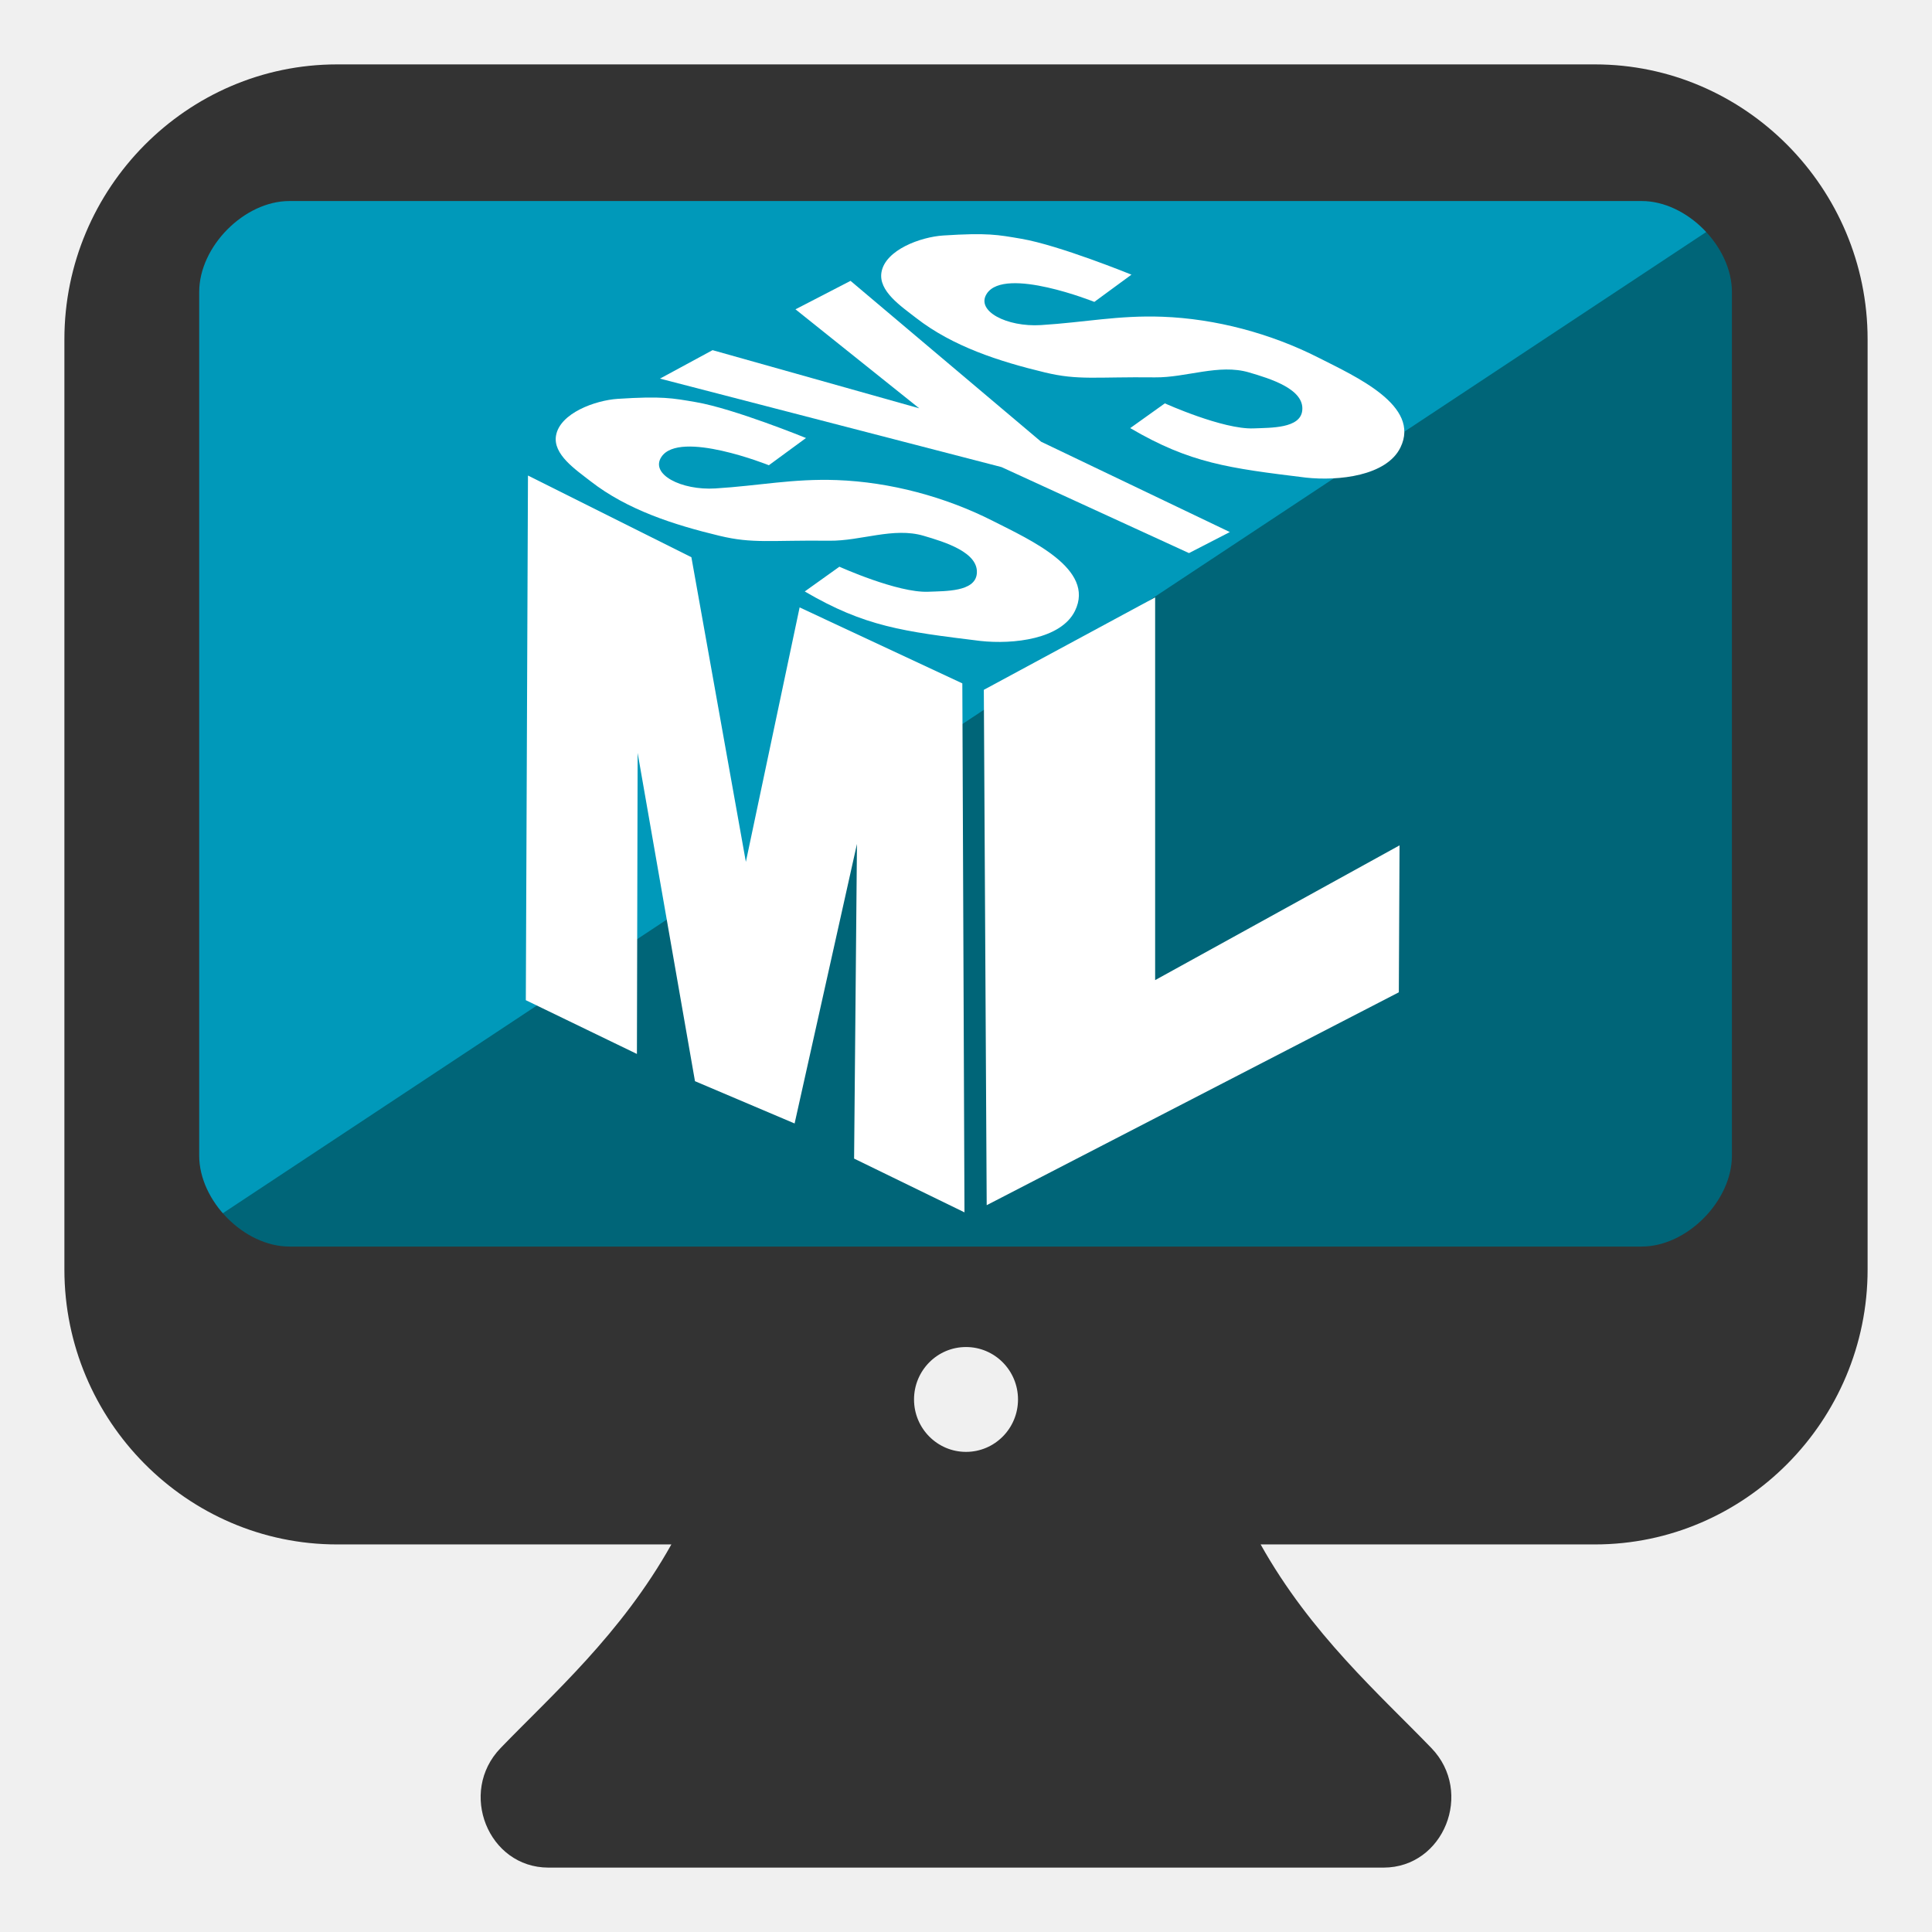
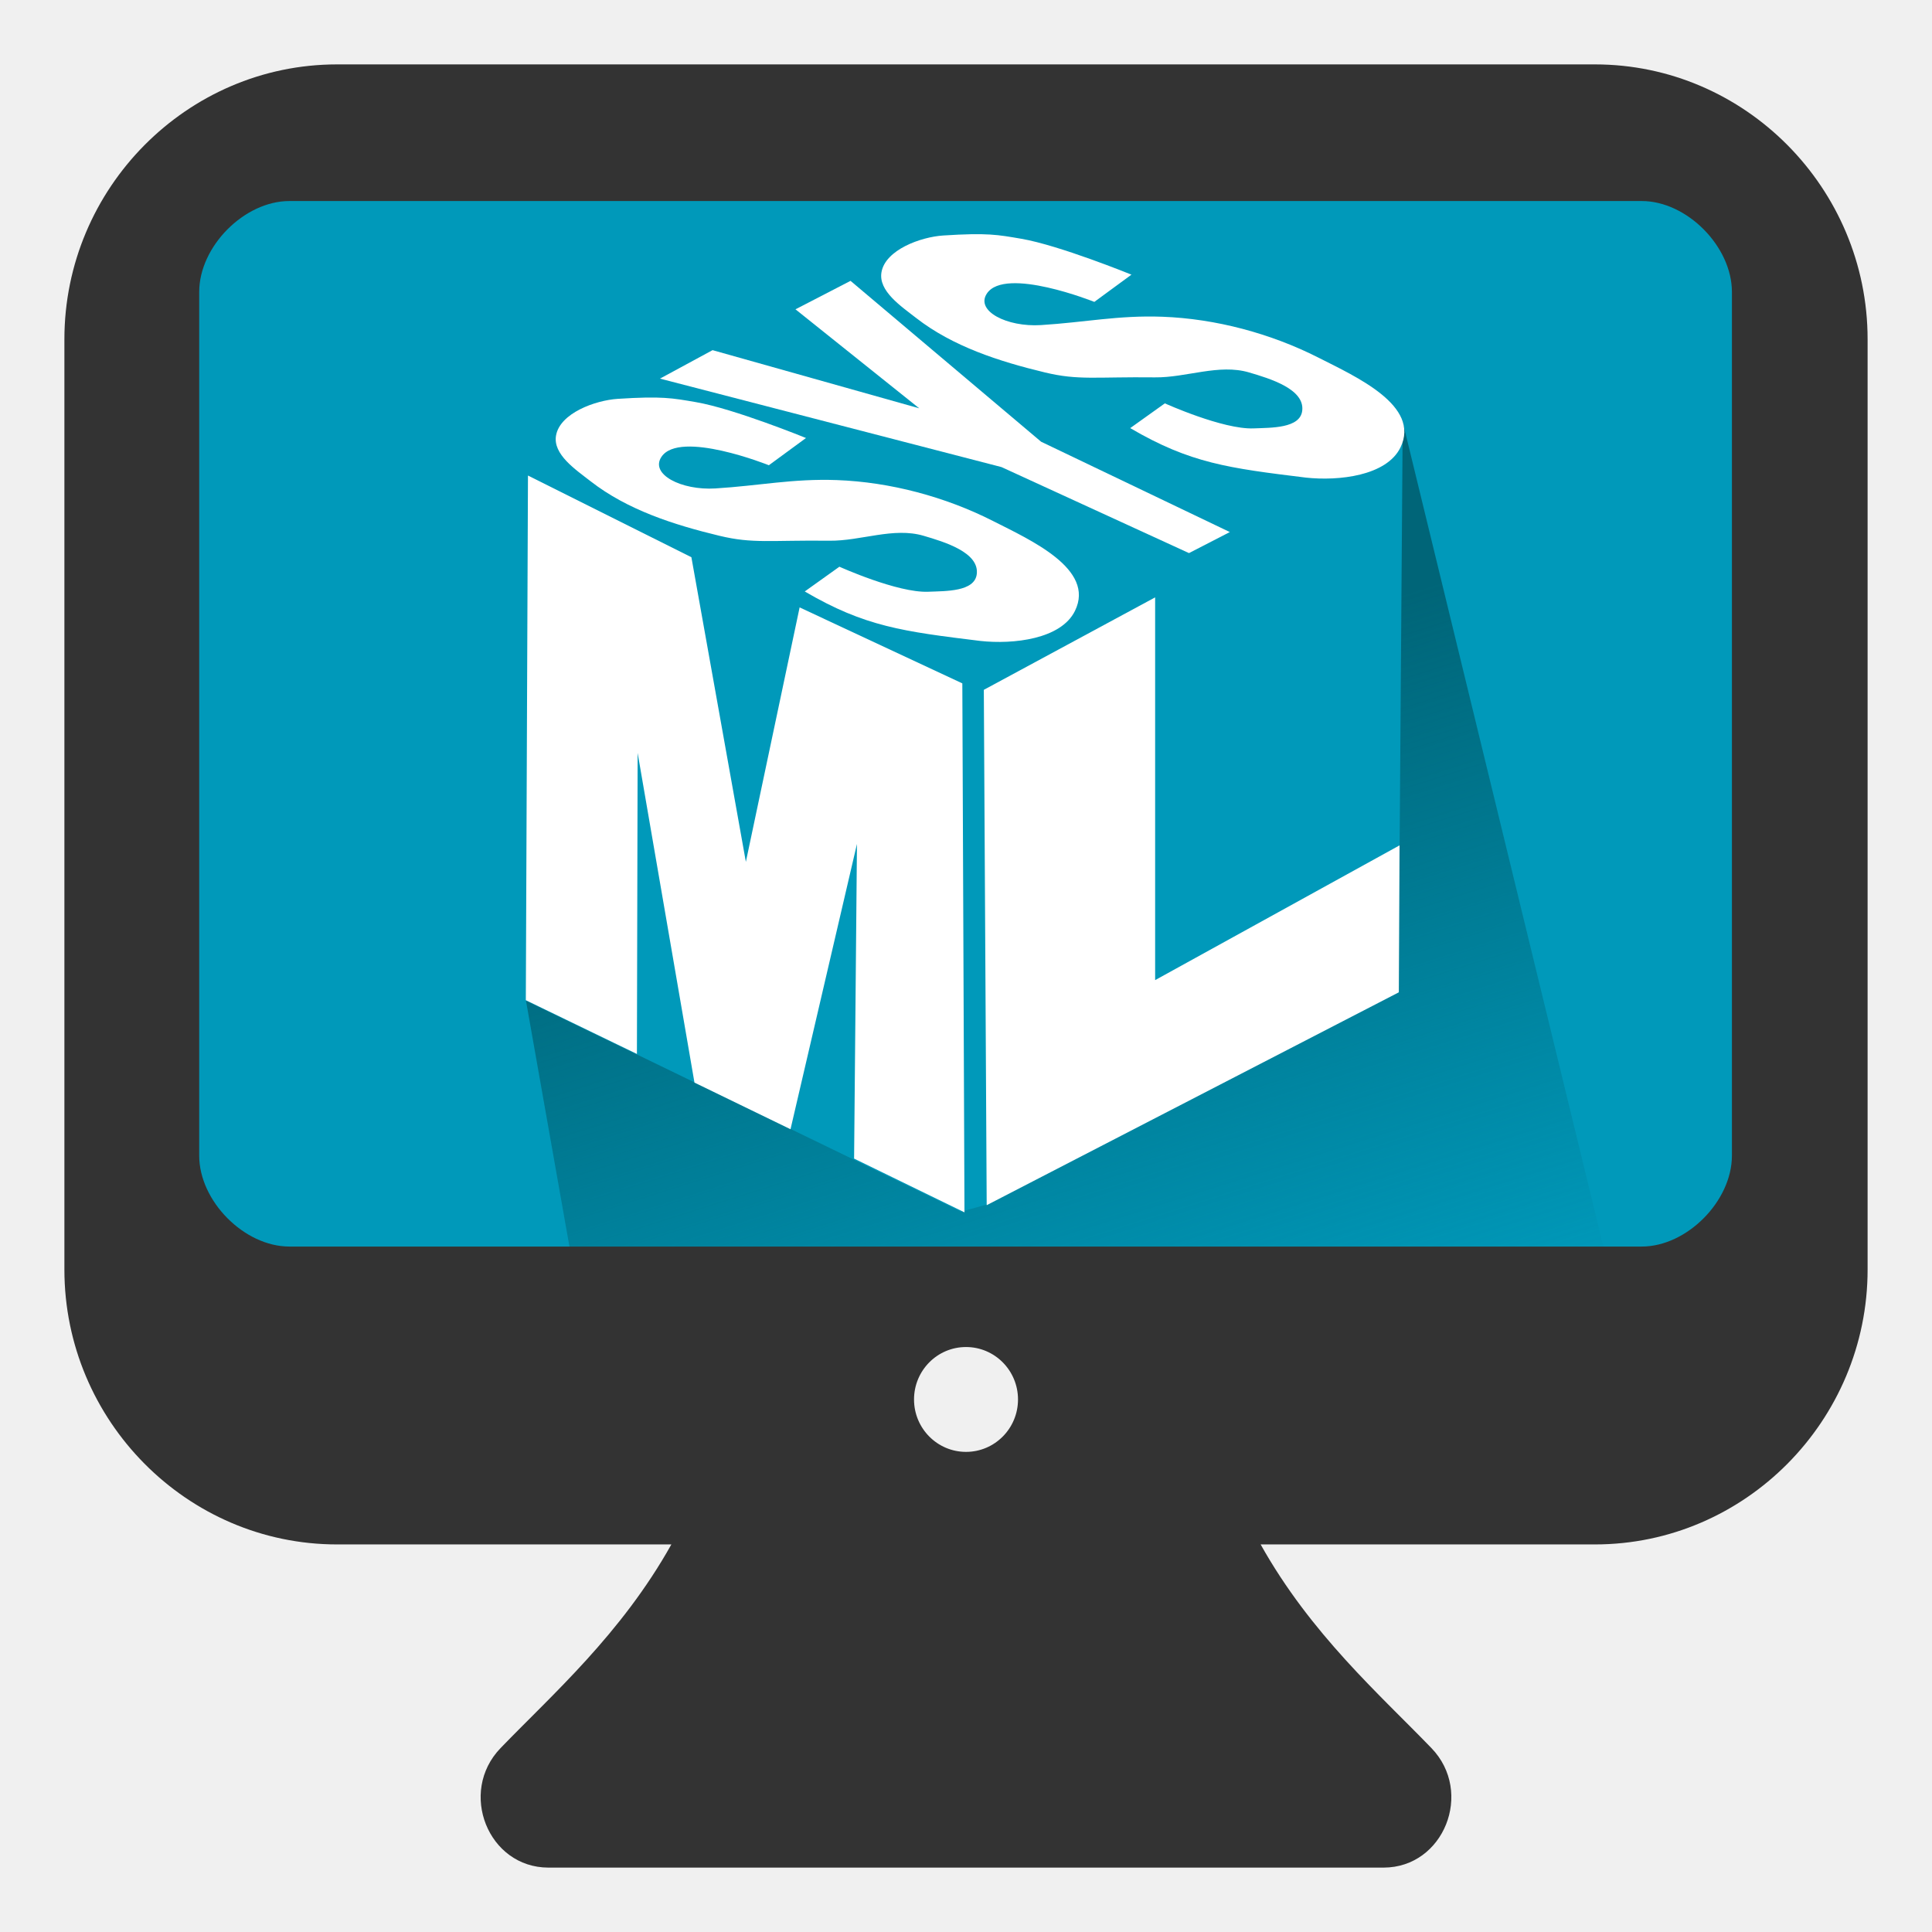
- <svg xmlns="http://www.w3.org/2000/svg" version="1.1" id="svg2" height="300" width="300">
-   <defs id="defs4" />
+ <svg xmlns="http://www.w3.org/2000/svg" xmlns:xlink="http://www.w3.org/1999/xlink" version="1.1" id="svg2" height="300" width="300">
+   <defs id="defs4">
+     <linearGradient gradientTransform="translate(-6.345748,-6.073911)" xlink:href="#linearGradient4151" id="linearGradient4157" x1="166.7" y1="116.598" x2="199.732" y2="220.688" gradientUnits="userSpaceOnUse" />
+     <linearGradient id="linearGradient4151">
+       <stop style="stop-color:#006578;stop-opacity:1;" offset="0" id="stop4153" />
+       <stop style="stop-color:#006578;stop-opacity:0;" offset="1" id="stop4155" />
+     </linearGradient>
+   </defs>
  <path style="opacity:1;fill:#0099ba;fill-opacity:1;stroke:none;stroke-width:5;stroke-linecap:round;stroke-linejoin:round;stroke-miterlimit:4;stroke-dasharray:none;stroke-dashoffset:0;stroke-opacity:1" d="m 37.526,195.568 c -4.94,-1.711 -9.254,-6.531 -10.294,-11.502 -0.26,-1.244 -0.365,-21.8 -0.365,-71.865 0,-62.04 0.058,-70.346 0.506,-72.064 1.409,-5.41 6.407,-10.229 11.754,-11.333 1.212,-0.25 34.065,-0.329 111.879,-0.268 l 110.162,0.087 2.283,1.081 c 4.217,1.997 7.392,5.413 8.709,9.37 l 0.688,2.066 -0.085,71.859 -0.085,71.859 -1.212,2.449 c -1.602,3.236 -4.249,5.883 -7.485,7.485 l -2.449,1.212 -111.166,0.072 c -105.406,0.069 -111.253,0.042 -112.839,-0.507 z" id="path4143" />
-   <path style="opacity:1;fill:#006578;fill-opacity:1;stroke:none;stroke-width:5;stroke-linecap:round;stroke-linejoin:round;stroke-miterlimit:4;stroke-dasharray:none;stroke-dashoffset:0;stroke-opacity:1" d="M 269.523,32.996 30.803,190.904 c 1.844,2.102 4.199,3.79 6.723,4.664 1.586,0.549 7.434,0.575 112.84,0.506 l 111.166,-0.072 2.449,-1.211 c 3.236,-1.602 5.883,-4.25 7.484,-7.486 l 1.213,-2.449 0.084,-71.857 2.946,-70.906 z" id="path4150" />
+   <path style="fill:url(#linearGradient4157);fill-opacity:1;fill-rule:evenodd;stroke:none;stroke-width:1px;stroke-linecap:butt;stroke-linejoin:miter;stroke-opacity:1" d="m 149.233,188.142 4.043,-1.114 63.89,-32.949 0.647,-88.574 32.486,133.519 -159.183,9.768 -9.444,-53.41 z" id="path4141" />
  <path style="color:#000000;font-style:normal;font-variant:normal;font-weight:normal;font-stretch:normal;font-size:medium;line-height:normal;font-family:Sans;-inkscape-font-specification:Sans;text-indent:0;text-align:start;text-decoration:none;text-decoration-line:none;letter-spacing:normal;word-spacing:normal;text-transform:none;direction:ltr;block-progression:tb;writing-mode:lr-tb;baseline-shift:baseline;text-anchor:start;display:inline;overflow:visible;visibility:visible;fill:#333333;fill-opacity:1;stroke:none;stroke-width:3;marker:none;enable-background:accumulate" d="M 52.328 10 C 29.049 10 10 29.207 10 52.682 L 10 157.734 L 10 177.848 L 10 197.135 C 10 220.609 29.049 239.818 52.328 239.818 L 104.25 239.818 C 96.452 253.755 85.727 263.148 77.729 271.441 C 71.118 278.291 75.801 289.996 85.152 290 L 149.729 290 L 150.271 290 L 214.848 290 C 224.199 289.995 228.882 278.291 222.271 271.441 C 214.273 263.148 203.548 253.755 195.75 239.818 L 247.672 239.818 C 270.951 239.818 290 220.609 290 197.135 L 290 177.848 L 290 157.734 L 290 52.682 C 290 29.207 270.951 10 247.672 10 L 52.328 10 z M 44.932 31.217 L 254.932 31.217 C 261.932 31.217 268.932 38.275 268.932 45.334 L 268.932 179.447 C 268.932 186.506 261.932 193.564 254.932 193.564 L 44.932 193.564 C 37.932 193.564 30.932 186.506 30.932 179.447 L 30.932 45.334 C 30.932 38.275 37.931 31.217 44.932 31.217 z M 150 209.166 C 154.461 209.165 158.077 212.811 158.076 217.309 C 158.075 221.805 154.459 225.449 150 225.447 C 145.543 225.446 141.931 221.803 141.93 217.309 C 141.929 212.813 145.541 209.167 150 209.166 z " id="path4175" />
  <g id="g4189" transform="matrix(0.6069509,0,0,0.6069509,128.5806,-97.60063)" style="fill:#ffffff">
-     <path id="path5118-7" d="m -77.323,416.689 0.55,-134.227 41.809,20.904 13.936,77.933 13.753,-65.097 41.625,19.437 0.55,135.328 L 6.661,457.214 7.394,376.714 -8.559,448.229 -34.047,437.41 -48.717,353.426 l -0.183,77.016 z" style="fill:#ffffff;fill-opacity:1;stroke:none" />
+     <path id="path5118-7" d="m -77.323,416.689 0.55,-134.227 41.809,20.904 13.936,77.933 13.753,-65.097 41.625,19.437 0.55,135.328 -28.239,-13.753 0.733,-80.5 -17,72.987 -24.572,-11.932 -14.539,-84.344 -0.183,77.016 z" style="fill:#ffffff;fill-opacity:1;stroke:none" />
    <path id="path5120-0" d="m 39.851,337.289 43.826,-23.655 0,97.92 62.529,-34.474 -0.183,37.591 -105.438,54.461 z" style="fill:#ffffff;fill-opacity:1;stroke:none" />
    <path id="path3011" d="m -5.645,272.864 -9.498,6.965 c 0,0 -22.779,-9.128 -27.473,-2.159 -3.018,4.481 5.107,8.631 13.781,8.095 11.274,-0.698 19.858,-2.551 31.105,-2.137 13.634,0.503 27.723,4.274 39.89,10.447 9.67,4.906 26.261,12.313 21.007,23.018 -3.552,7.238 -15.784,8.605 -24.173,7.691 C 19.198,322.358 9.396,321.122 -5.962,312.121 l 8.864,-6.332 c 0,0 14.864,6.719 22.702,6.405 4.543,-0.182 11.886,0.007 12.44,-4.506 0.681,-5.552 -8.247,-8.236 -13.613,-9.814 -7.705,-2.266 -16.03,1.356 -24.061,1.266 -15.278,-0.171 -19.528,0.814 -28.176,-1.266 -11.586,-2.787 -23.523,-6.608 -32.925,-13.93 -3.863,-3.008 -9.705,-6.89 -8.864,-11.714 0.995,-5.709 10.011,-9.012 15.794,-9.386 11.352,-0.733 13.965,-0.191 19.98,0.838 9.737,1.666 28.176,9.181 28.176,9.181 z" style="fill:#ffffff;fill-opacity:1;stroke:none" />
    <path id="path3783" d="m -29.547,250.386 -13.455,7.282 87.378,22.636 47.963,22.003 10.447,-5.382 -48.28,-23.111 -48.755,-41.157 -14.088,7.282 31.659,25.327 z" style="fill:#ffffff;fill-opacity:1;stroke:none" />
    <path style="fill:#ffffff;fill-opacity:1;stroke:none" d="m 77.618,231.074 -9.498,6.965 c 0,0 -22.779,-9.128 -27.473,-2.159 -3.018,4.481 5.107,8.631 13.781,8.095 11.274,-0.698 19.858,-2.551 31.105,-2.137 13.634,0.503 27.723,4.274 39.89,10.447 9.67,4.906 26.261,12.313 21.007,23.018 -3.552,7.238 -15.784,8.605 -24.173,7.691 -19.796,-2.427 -29.598,-3.663 -44.956,-12.664 l 8.864,-6.332 c 0,0 14.864,6.719 22.702,6.405 4.543,-0.182 11.886,0.007 12.44,-4.506 0.681,-5.552 -8.247,-8.236 -13.613,-9.814 -7.705,-2.266 -16.03,1.356 -24.061,1.266 -15.278,-0.171 -19.528,0.814 -28.176,-1.266 -11.586,-2.787 -23.523,-6.608 -32.925,-13.93 -3.863,-3.008 -9.705,-6.89 -8.864,-11.714 0.995,-5.709 10.011,-9.012 15.794,-9.386 11.352,-0.733 13.965,-0.191 19.98,0.838 9.737,1.666 28.176,9.181 28.176,9.181 z" id="path3785" />
  </g>
</svg>
